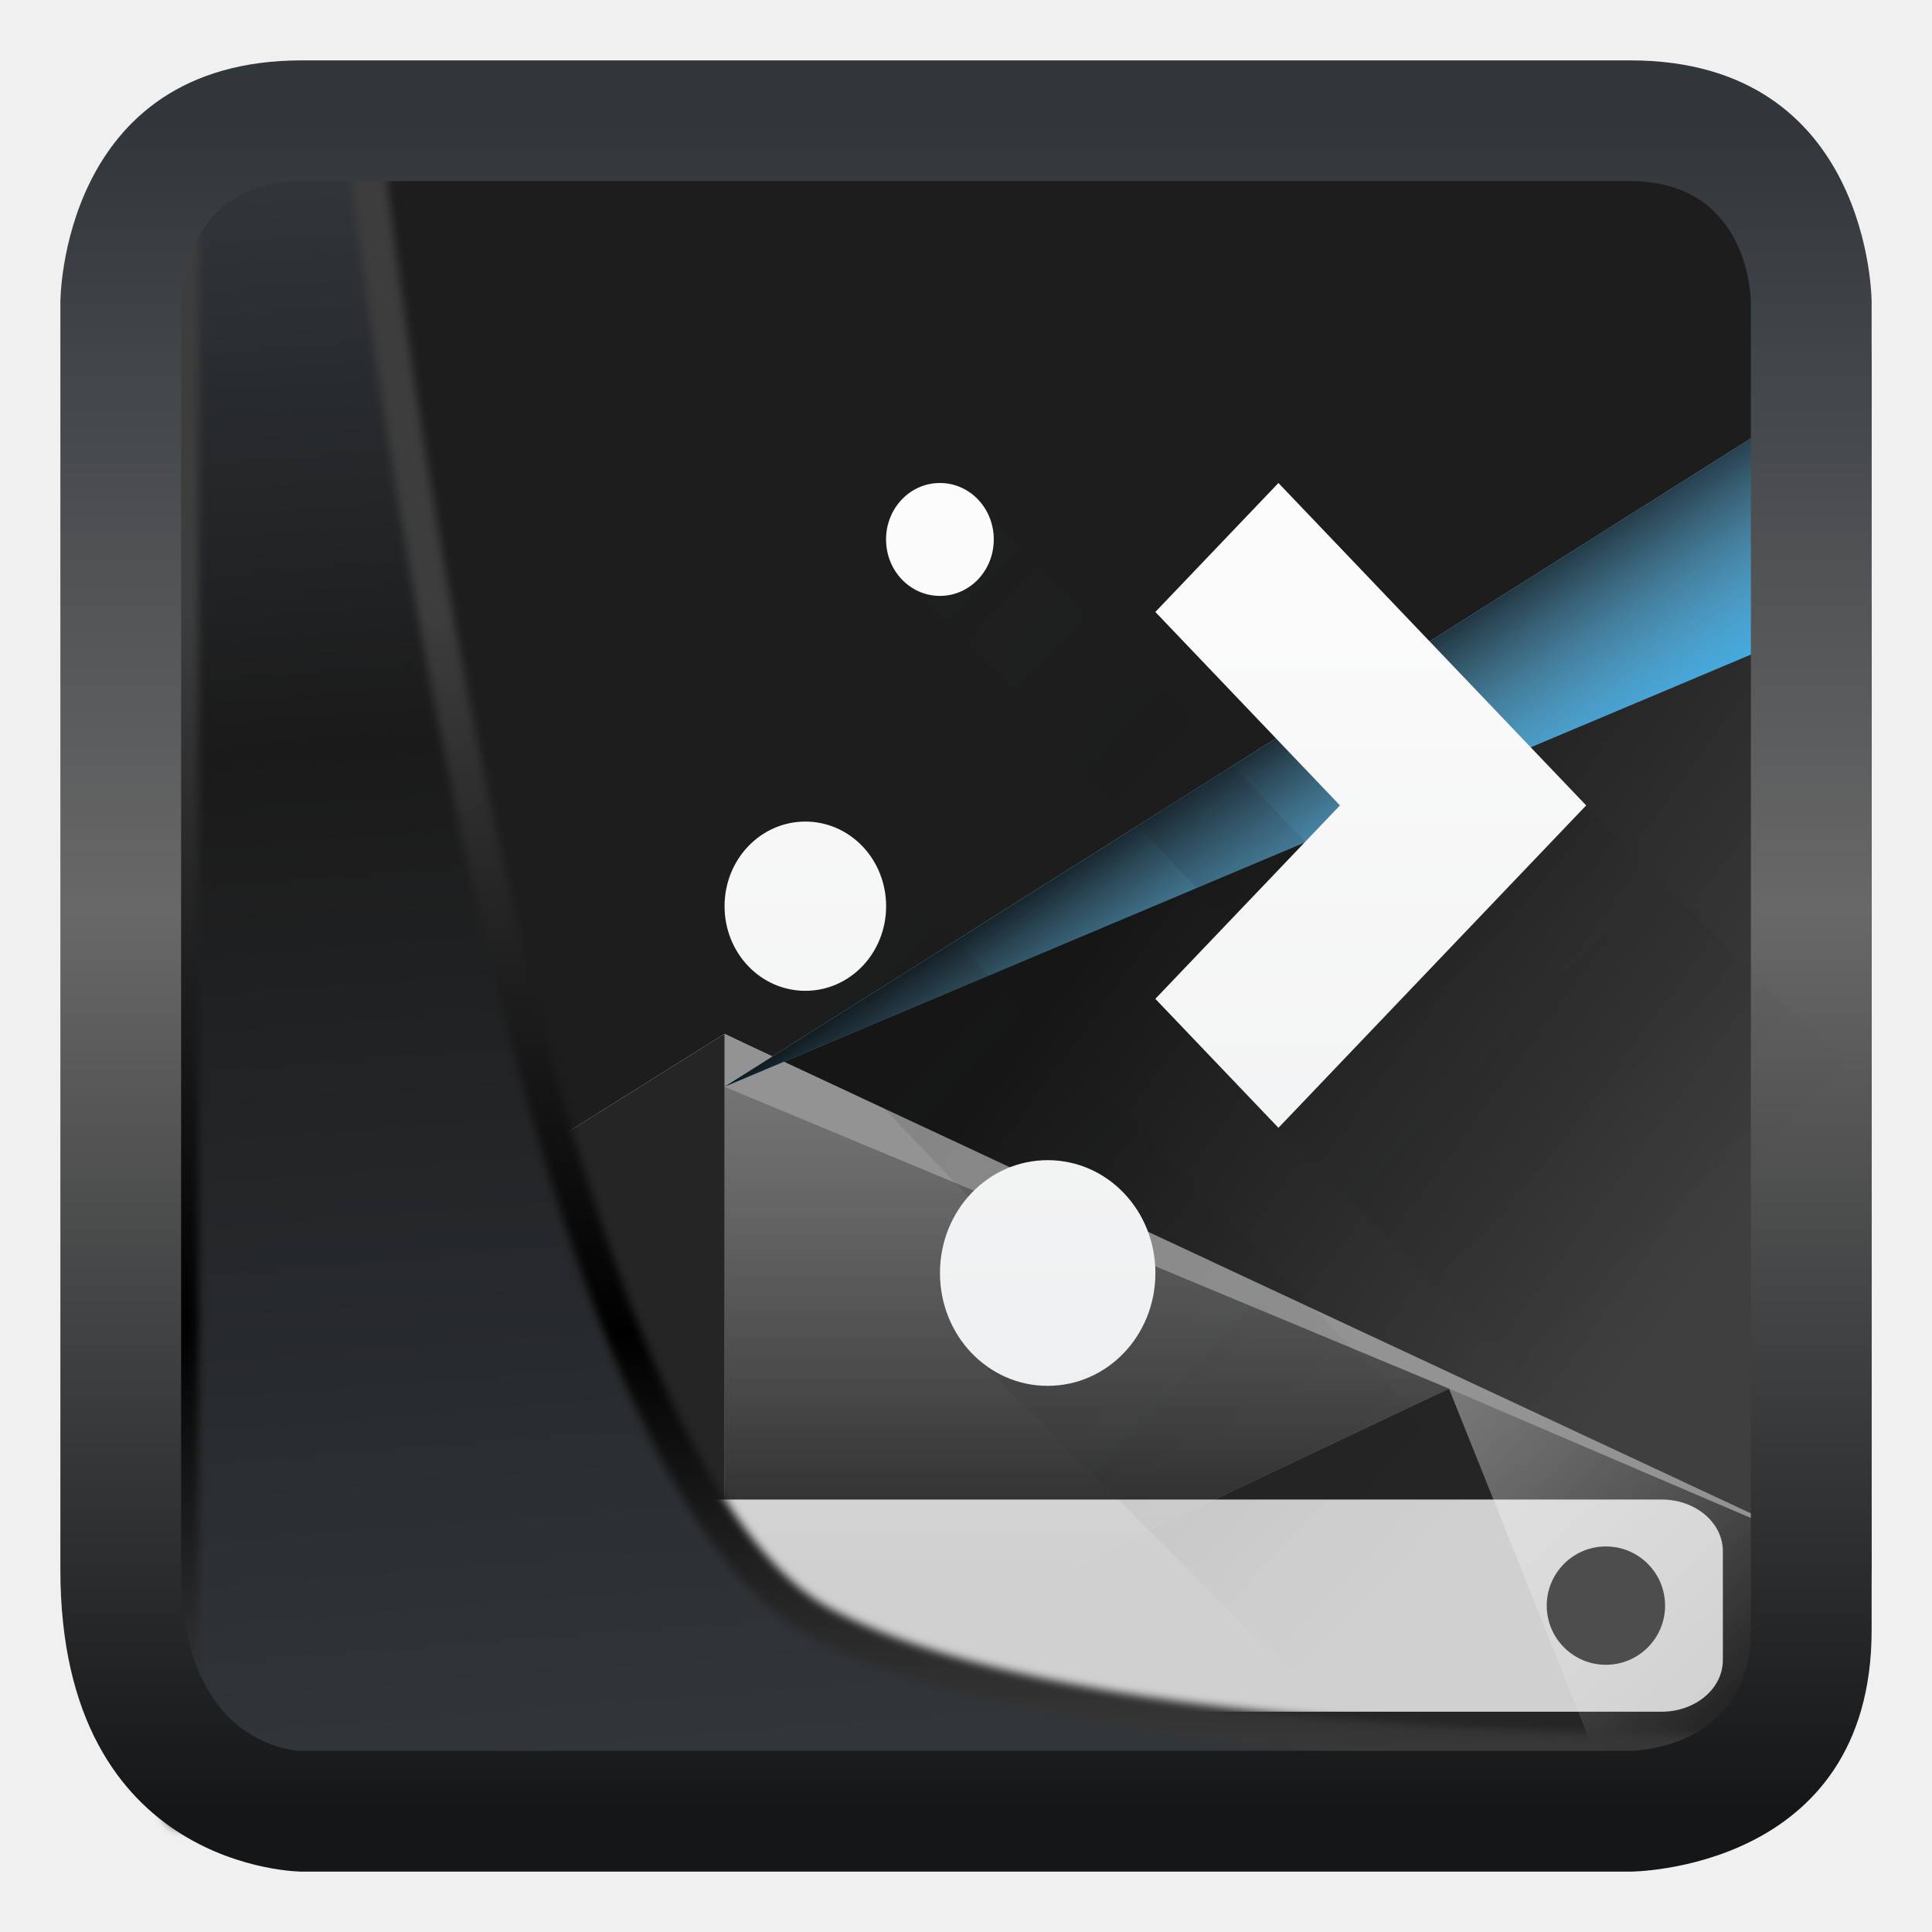
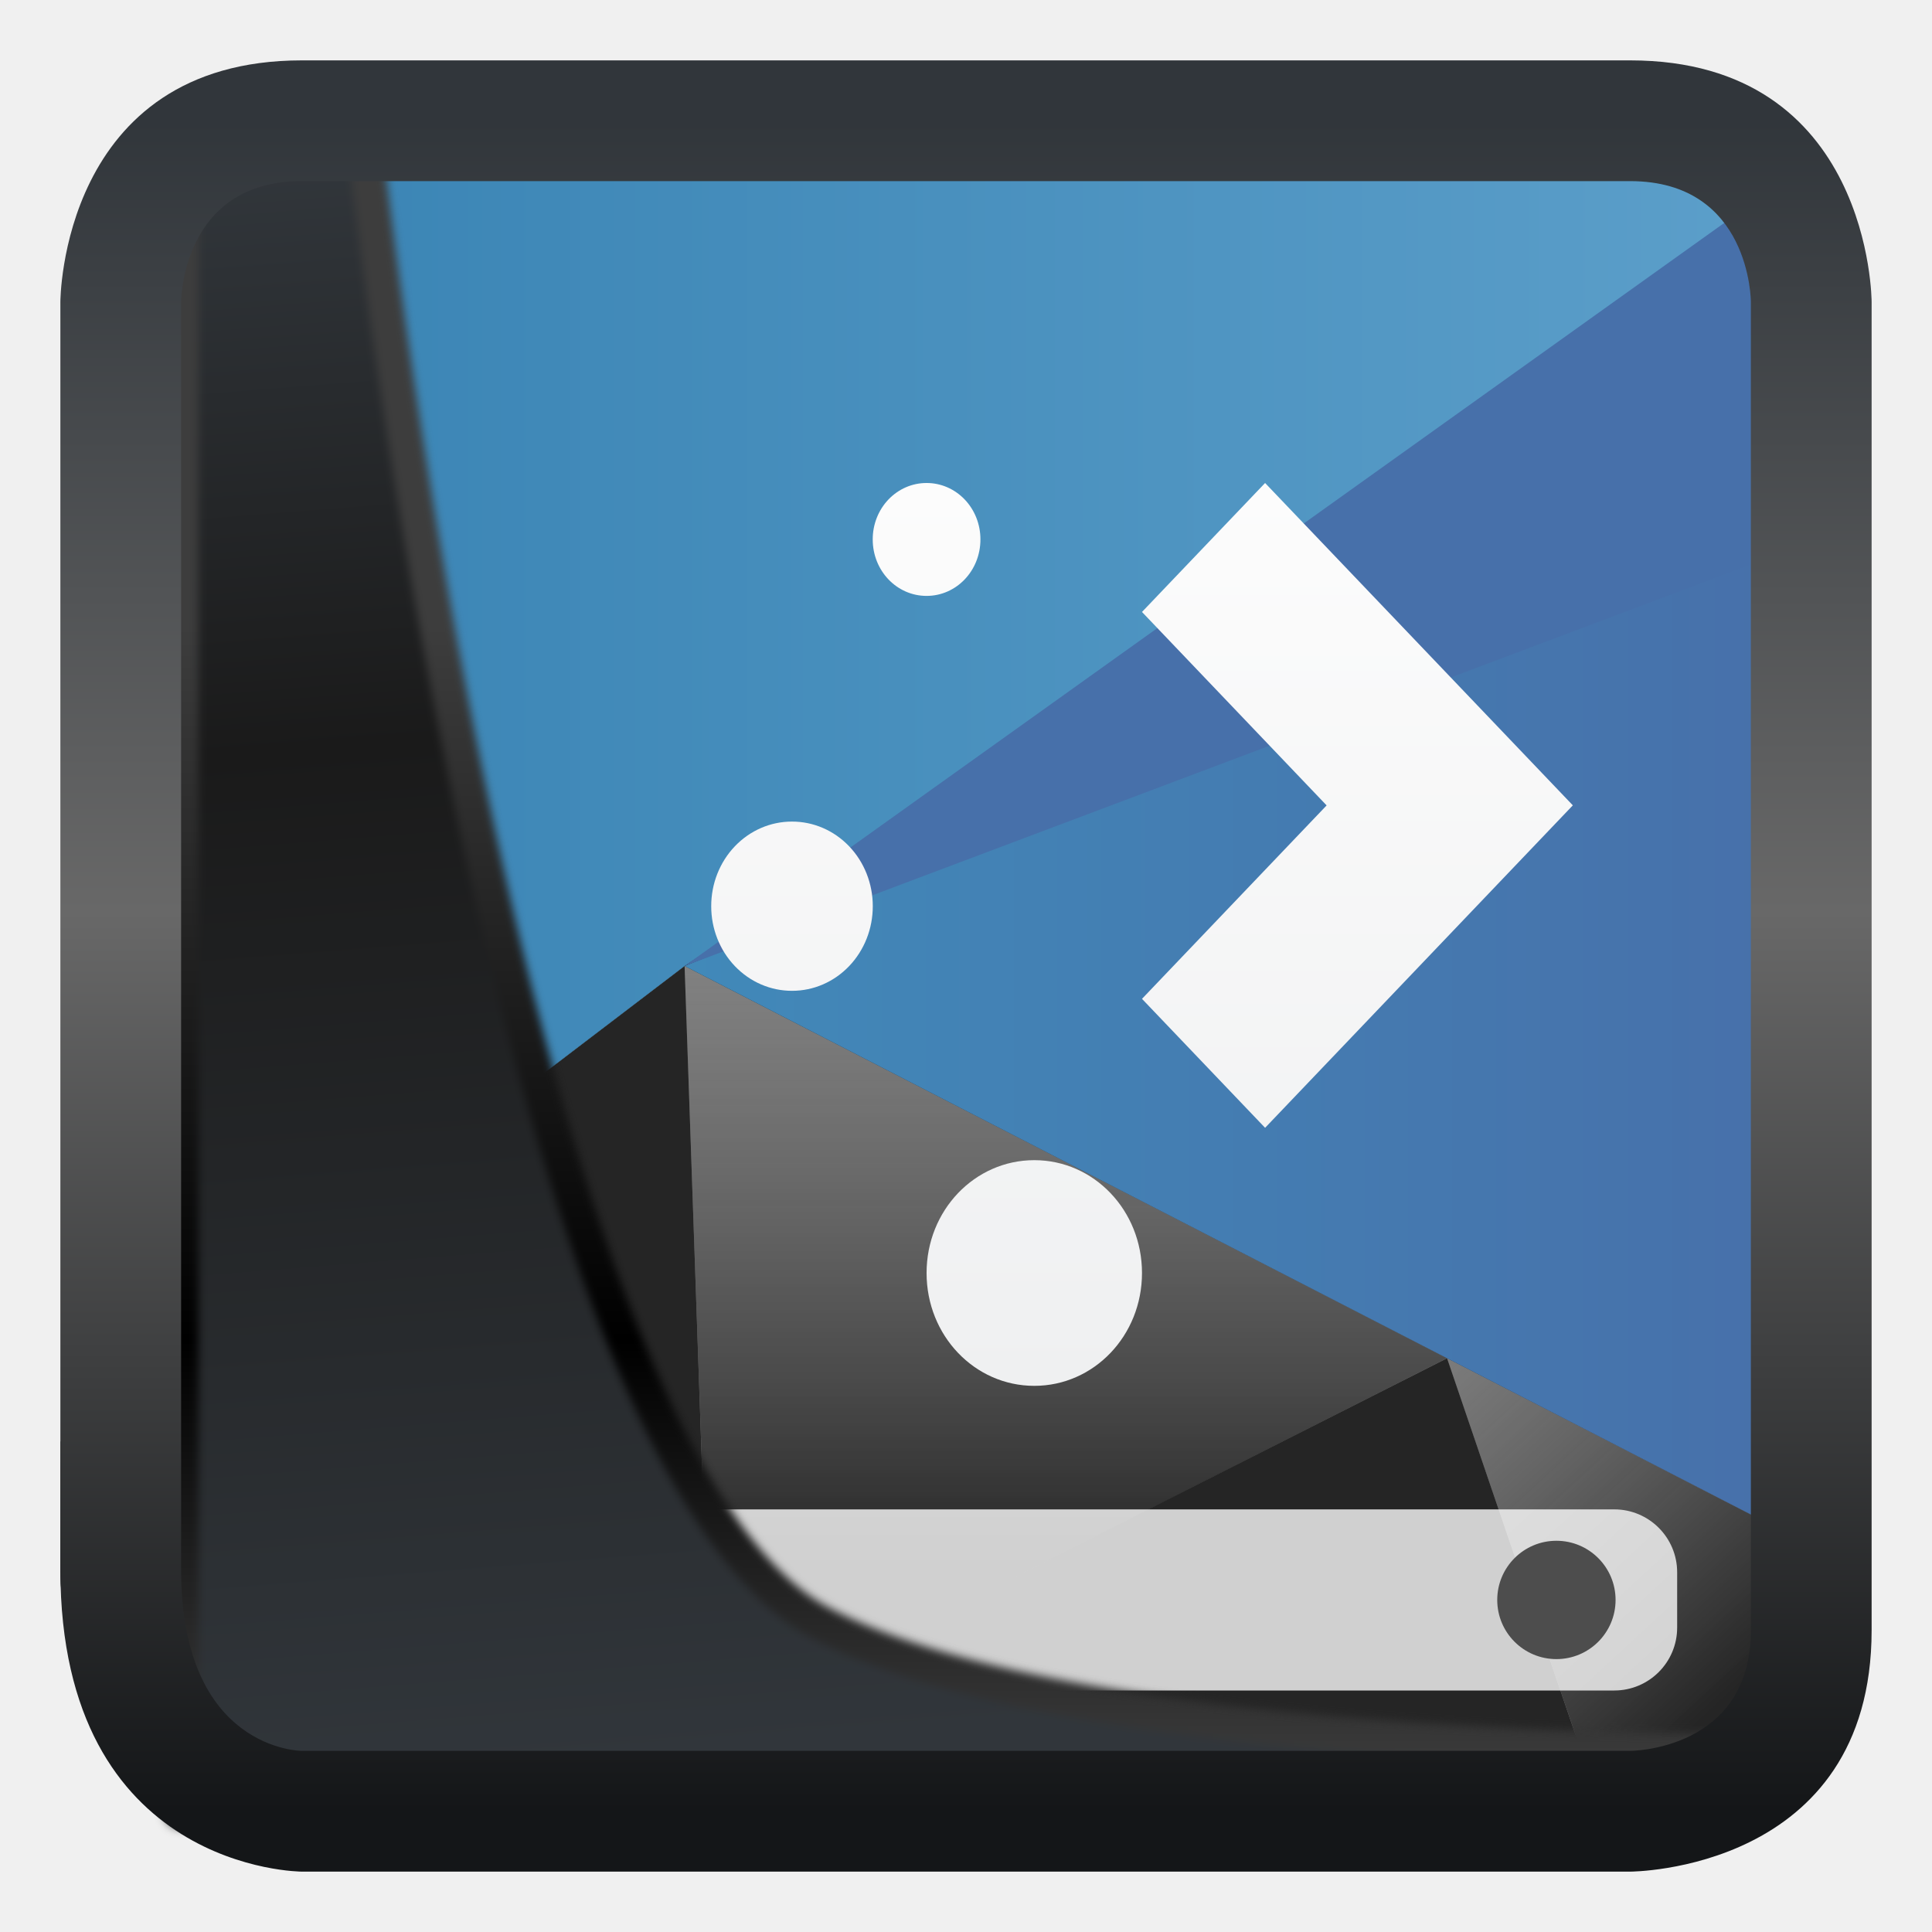
- <svg xmlns="http://www.w3.org/2000/svg" xmlns:xlink="http://www.w3.org/1999/xlink" width="32" height="32" version="1.1" viewBox="0 0 32 32" id="svg22">
-   <style type="text/css" id="current-color-scheme">
-   .ColorScheme-Highlight {
-         color:#3daee9;
-       }
-       </style>
-   <defs id="defs12">
-     <linearGradient id="linearGradient7">
-       <stop style="stop-color:#141618;stop-opacity:1;" offset="0" id="stop7" />
-       <stop style="stop-color:#686868;stop-opacity:1;" offset="0.532" id="stop9" />
-       <stop style="stop-color:#31363b;stop-opacity:1;" offset="1" id="stop8" />
+ <svg xmlns="http://www.w3.org/2000/svg" xmlns:xlink="http://www.w3.org/1999/xlink" width="32" height="32" version="1.1">
+   <defs>
+     <linearGradient id="linearGradient3403" x1="3.75" x2="5.889" y1="2.536" y2="29.5" gradientUnits="userSpaceOnUse">
+       <stop style="stop-color:#32373c" offset="0" />
+       <stop style="stop-color:#1a1a1a" offset=".368" />
+       <stop style="stop-color:#31363b" offset="1" />
    </linearGradient>
-     <linearGradient xlink:href="#linearGradient3487" id="linearGradient3403" gradientUnits="userSpaceOnUse" x1="6.949" y1="4.555" x2="11.215" y2="59.052" />
-     <linearGradient id="linearGradient3487">
-       <stop style="stop-color:#32373c;stop-opacity:1" offset="0" id="stop3481" />
-       <stop id="stop3483" offset="0.368" style="stop-color:#1a1a1a;stop-opacity:1" />
-       <stop style="stop-color:#31363b;stop-opacity:1" offset="1" id="stop3485" />
+     <linearGradient id="linearGradient20558" x1="12.775" x2="12.775" y1="10.378" y2="29.5" gradientUnits="userSpaceOnUse">
+       <stop style="stop-color:#3d3d3d" offset="0" />
+       <stop offset=".618" />
+       <stop style="stop-color:#3d3d3d" offset="1" />
    </linearGradient>
-     <linearGradient xlink:href="#linearGradient20604" id="linearGradient20558" gradientUnits="userSpaceOnUse" x1="25.802" y1="20.374" x2="25.111" y2="58.913" />
-     <linearGradient id="linearGradient20604">
-       <stop id="stop20598" offset="0" style="stop-color:#3d3d3d;stop-opacity:1" />
-       <stop style="stop-color:#000000;stop-opacity:1" offset="0.618" id="stop20600" />
-       <stop id="stop20602" offset="1" style="stop-color:#3d3d3d;stop-opacity:1" />
+     <filter id="filter20720" x="-.017" y="-.017" width="1.034" height="1.033" style="color-interpolation-filters:sRGB">
+       <feGaussianBlur stdDeviation="0.073" />
+     </filter>
+     <linearGradient id="linearGradient8" x1="17" x2="17" y1="30" y2="2" gradientUnits="userSpaceOnUse">
+       <stop style="stop-color:#141618" offset="0" />
+       <stop style="stop-color:#686868" offset=".532" />
+       <stop style="stop-color:#31363b" offset="1" />
    </linearGradient>
-     <filter style="color-interpolation-filters:sRGB" id="filter20720" x="-0.017" y="-0.017" width="1.034" height="1.033">
-       <feGaussianBlur stdDeviation="0.147" id="feGaussianBlur20722" />
-     </filter>
-     <linearGradient xlink:href="#linearGradient7" id="linearGradient8" x1="17" y1="30" x2="17" y2="2" gradientUnits="userSpaceOnUse" />
-     <linearGradient xlink:href="#linearGradient25179" id="linearGradient25181" x1="404.194" y1="508.798" x2="437.219" y2="495.798" gradientUnits="userSpaceOnUse" gradientTransform="matrix(0.9689593,0,0,1,12.92406,0)" />
-     <linearGradient id="linearGradient25179">
-       <stop style="stop-color:#1d1d1d;stop-opacity:1" offset="0" id="stop25175" />
-       <stop style="stop-color:#393939;stop-opacity:1" offset="1" id="stop25177" />
+     <linearGradient id="linearGradient2" x1="5.877" x2="23.262" y1="24.022" y2="6.637" gradientUnits="userSpaceOnUse">
+       <stop style="stop-color:#010102" offset="0" />
+       <stop style="stop-color:#353a3f;stop-opacity:.996" offset="1" />
    </linearGradient>
-     <linearGradient xlink:href="#linearGradient30085" id="linearGradient30087" x1="19.622" y1="13" x2="28.911" y2="20" gradientUnits="userSpaceOnUse" gradientTransform="matrix(0.9689593,0,0,1,0.9866974,0)" />
-     <linearGradient id="linearGradient30085">
-       <stop style="stop-color:#161616;stop-opacity:1" offset="0" id="stop30081" />
-       <stop style="stop-color:#3f3f3f;stop-opacity:1" offset="1" id="stop30083" />
+     <linearGradient id="linearGradient4" x1="5.819" x2="25.161" y1="25.042" y2="5.205" gradientTransform="translate(-.2207)" gradientUnits="userSpaceOnUse">
+       <stop offset="0" />
+       <stop style="stop-color:#353a3f;stop-opacity:.996" offset="1" />
    </linearGradient>
-     <linearGradient xlink:href="#linearGradient1" id="linearGradient3" x1="24.723" y1="8.949" x2="27.189" y2="12.585" gradientUnits="userSpaceOnUse" />
-     <linearGradient id="linearGradient1">
-       <stop style="stop-color:#000000;stop-opacity:1;" offset="0" id="stop1" />
-       <stop style="stop-color:#939393;stop-opacity:0;" offset="1" id="stop3" />
+     <linearGradient id="linearGradient8-5" x1="12" x2="12" y1="26" y2="15.72" gradientTransform="translate(-.2207)" gradientUnits="userSpaceOnUse">
+       <stop style="stop-color:#252525" offset="0" />
+       <stop style="stop-color:#606060;stop-opacity:.331" offset="1" />
    </linearGradient>
-     <linearGradient xlink:href="#linearGradient7-3" id="linearGradient8-5" x1="12" y1="26" x2="12" y2="15.72" gradientUnits="userSpaceOnUse" />
-     <linearGradient id="linearGradient7-3">
-       <stop style="stop-color:#252525;stop-opacity:1;" offset="0" id="stop7-5" />
-       <stop style="stop-color:#606060;stop-opacity:0.331;" offset="1" id="stop8-6" />
+     <linearGradient id="linearGradient10" x1="3.5" x2="15.062" y1="28" y2="18" gradientTransform="translate(-.2207)" gradientUnits="userSpaceOnUse" xlink:href="#linearGradient9" />
+     <linearGradient id="linearGradient9">
+       <stop style="stop-color:#252525" offset="0" />
+       <stop style="stop-color:#606060;stop-opacity:0" offset="1" />
    </linearGradient>
-     <linearGradient xlink:href="#linearGradient9" id="linearGradient10" x1="3.5" y1="28" x2="15.062" y2="18" gradientUnits="userSpaceOnUse" />
-     <linearGradient id="linearGradient9">
-       <stop style="stop-color:#252525;stop-opacity:1;" offset="0" id="stop9-2" />
-       <stop style="stop-color:#606060;stop-opacity:0;" offset="1" id="stop10" />
+     <linearGradient id="linearGradient12" x1="29.512" x2="22.118" y1="27.45" y2="19.444" gradientTransform="translate(-.2207)" gradientUnits="userSpaceOnUse" xlink:href="#linearGradient9" />
+     <linearGradient id="o" x1="393.57" x2="407.57" y1="522.8" y2="536.8" gradientTransform="matrix(1.0194 0 0 1.0681 -389.44 -550.41)" gradientUnits="userSpaceOnUse">
+       <stop stop-color="#292c2f" offset="0" />
+       <stop stop-opacity="0" offset="1" />
    </linearGradient>
-     <linearGradient xlink:href="#linearGradient9" id="linearGradient12" x1="29.512" y1="27.45" x2="22.118" y2="19.444" gradientUnits="userSpaceOnUse" />
-     <linearGradient id="p" gradientUnits="userSpaceOnUse" x2="0" y1="536.798" y2="522.798" gradientTransform="matrix(1.019432,0,0,1.068123,-389.2189,-550.4125)">
-       <stop offset="0" stop-color="#eff0f1" id="stop38" />
-       <stop offset="1" stop-color="#fcfcfc" id="stop40" />
+     <linearGradient id="p" x2="0" y1="536.8" y2="522.8" gradientTransform="matrix(1.0194 0 0 1.0681 -389.44 -550.41)" gradientUnits="userSpaceOnUse">
+       <stop stop-color="#eff0f1" offset="0" />
+       <stop stop-color="#fcfcfc" offset="1" />
    </linearGradient>
-     <linearGradient xlink:href="#f" id="o" gradientUnits="userSpaceOnUse" gradientTransform="matrix(1.019432,0,0,1.068123,-389.2189,-550.4125)" x1="393.571" y1="522.798" x2="407.571" y2="536.798" />
-     <linearGradient id="f" gradientUnits="userSpaceOnUse" x1="393.571" x2="407.571" y1="522.798" y2="536.798" gradientTransform="translate(-384.571,-515.798)">
-       <stop offset="0" stop-color="#292c2f" id="stop33" />
-       <stop offset="1" stop-opacity="0" id="stop35" />
+     <linearGradient id="linearGradient34" x1="5.434" x2="29.5" y1="11.402" y2="11.402" gradientUnits="userSpaceOnUse">
+       <stop style="stop-color:#3b85b5" offset="0" />
+       <stop style="stop-color:#5c9fca" offset="1" />
+     </linearGradient>
+     <linearGradient id="linearGradient36" x1="11.339" x2="29.5" y1="16.922" y2="16.922" gradientUnits="userSpaceOnUse">
+       <stop style="stop-color:#4189b9" offset="0" />
+       <stop style="stop-color:#4770aa" offset="1" />
    </linearGradient>
  </defs>
-   <path id="rect32304" style="display:inline;fill:url(#linearGradient25181);fill-opacity:1;stroke-width:1.411" d="m 4,2.637 c -1.163,0 -1.873,0.815 -2.309,1.367 0,0 -0.002,0.004 -0.002,0.004 C 1.684,4.019 1.221,5.006 1.221,6 V 23.879 L 12,17.125 12.79,17.501 31,6 c 0,0 -3e-6,-3.363 -3,-3.363 z" />
-   <path style="display:inline;fill:url(#linearGradient30087);fill-opacity:1;stroke:none;stroke-width:0.984px;stroke-linecap:butt;stroke-linejoin:miter;stroke-opacity:1" d="m 12,18 3,6 16,2 V 6 Z" id="path14048" />
-   <path id="path14463" style="color:#3daee9;display:inline;fill:#939393;fill-opacity:1;stroke:none;stroke-width:0.984px;stroke-linecap:butt;stroke-linejoin:miter;stroke-opacity:1" d="M 12,17.125 1.221,23.879 V 26 C 1.221,28.801 4,29.319 4,29.319 l 23.604,0 C 27.604,29.319 31,28.652 31,26 Z" />
-   <path style="display:inline;fill:currentColor;fill-opacity:1;stroke:none;stroke-width:0.984px;stroke-linecap:butt;stroke-linejoin:miter;stroke-opacity:1" d="M 12,18 31,6 v 4 z" id="path14597" class="ColorScheme-Highlight" />
-   <path style="color:#3daee9;display:inline;fill:url(#linearGradient3);fill-opacity:1;stroke:none;stroke-width:0.984px;stroke-linecap:butt;stroke-linejoin:miter;stroke-opacity:1" d="M 12,18 31,6 v 4 z" id="path14597-3" />
-   <path style="display:inline;fill:url(#linearGradient8-5);fill-opacity:1;stroke:none;stroke-width:0.984px;stroke-linecap:butt;stroke-linejoin:miter;stroke-opacity:1" d="M 12,18 V 28.677 L 24,23 Z" id="path30406" />
-   <path style="display:inline;fill:url(#linearGradient10);fill-opacity:1;stroke:none;stroke-width:0.984px;stroke-linecap:butt;stroke-linejoin:miter;stroke-opacity:1" d="M 12,28.677 5.819,20.997 1.221,23.879 V 26 C 1.221,28.796 4,28.677 4,28.677 Z" id="path30501" />
-   <path style="display:inline;fill:url(#linearGradient12);fill-opacity:1;stroke-width:0.226" d="M 24,23 26.401,28.982 30,29 31,26 Z" id="path59" />
-   <path style="display:inline;fill:#252525;fill-opacity:1;stroke-width:0.226" d="M 12,28.677 5.819,20.997 12,17.125 Z" id="path12" />
-   <path style="display:inline;fill:#252525;fill-opacity:1;stroke-width:0.226" d="M 11.56,28.883 24,23 l 2.401,5.982 z" id="path14" />
-   <rect id="rect4267-7" style="fill:#ffffff;fill-opacity:0.784;stroke-width:0.97" height="3.514" y="24.837" x="8.91" width="19.626" ry="0.855" rx="1.012" />
-   <circle id="path4166" style="fill:#4d4d4d;stroke-width:0.97" cy="26.594" cx="26.599" r="0.98" />
-   <path d="m 2.825,23.325 v 1.032 h 0.912 v -1.032 z m 0.912,1.032 v 1.032 h 0.912 v -1.032 z" id="rect4183" style="fill:#4d4d4d;stroke-width:0.97" />
-   <path style="display:inline;mix-blend-mode:normal;fill:url(#linearGradient3403);fill-opacity:1;stroke:url(#linearGradient20558);stroke-width:1.162;stroke-linecap:butt;stroke-linejoin:round;stroke-miterlimit:4;stroke-dasharray:none;stroke-opacity:1;filter:url(#filter20720)" d="M 5.403,3.569 V 60.1 H 57.895 l 2.019,-2.019 c 0,0 -24.172,0.621 -33.141,-4.285 C 16.258,48.042 11.459,3.569 11.459,3.569 Z" id="path1686" transform="matrix(0.4953066,0,0,0.4953066,0.3240932,0.2322844)" />
-   <path id="rect5" style="display:inline;opacity:1;fill:url(#linearGradient8);stroke-width:0.226" d="M 5,1 C 1,1 1,5 1,5 v 21 c 0,5 4,5 4,5 h 22 c 0,0 4,0 4,-4 V 5 c 0,0 0,-4 -4,-4 z m 0,2 h 22 c 2,0 2,2 2,2 v 22 c 0,2 -2,2 -2,2 H 5 C 5,29 3,29 3,26 V 5 C 3,5 3,3 5,3 Z" />
-   <path d="m 15.058,8.107 v 1.602 l 7.136,7.491 -1.019,1.481 9.48,9.48 -0.021,-10.459 -4.362,-4.361 -3.058,2.283 -7.136,-7.516 z m -0.775,5.912 -1.891,1.981 4.705,4.929 -1.007,1.477 7.253,7.253 h 6.198 l -0.204,-0.215 z" id="path68" style="display:inline;opacity:0.2;fill:url(#o);fill-rule:evenodd;stroke-width:1.043" />
-   <path d="M 15.568,8 A 0.89,0.932 0 0 0 14.676,8.935 c 0,0.518 0.398,0.935 0.892,0.935 0.494,0 0.892,-0.417 0.892,-0.935 A 0.89,0.932 0 0 0 15.568,8 Z m 5.607,0 -2.039,2.136 3.058,3.204 -3.058,3.204 2.039,2.136 3.058,-3.204 2.039,-2.136 -2.039,-2.136 z m -7.837,5.608 a 1.335,1.399 0 0 0 -1.337,1.402 1.335,1.399 0 0 0 1.339,1.401 1.335,1.399 0 0 0 1.337,-1.402 1.335,1.399 0 0 0 -1.339,-1.401 z m 4.015,5.608 c -0.989,0 -1.784,0.833 -1.784,1.869 0,1.036 0.795,1.869 1.784,1.869 0.989,0 1.784,-0.833 1.784,-1.869 0,-1.036 -0.795,-1.869 -1.784,-1.869 z" id="path70" style="display:inline;fill:url(#p);stroke-width:1.043" />
+   <rect x="2.537" y="2.536" width="26.963" height="26.964" ry="0" style="fill-rule:evenodd;fill:url(#linearGradient2)" />
+   <rect x="4.279" y="2" width="25.963" height="28.201" rx="3" ry="3" style="fill:url(#linearGradient4);stroke-width:.576" />
+   <path d="m11.339 16-10.339 7.879v2.121c0 2.801 2.779 3.319 2.779 3.319h23.604s3.396-0.667 3.396-3.319z" style="color:#3daee9;fill:#939393" />
+   <path d="m11.339 16 0.44 12.677 12.189-6.181z" style="fill:url(#linearGradient8-5)" />
+   <path d="m11.779 28.677-6.181-7.679-4.598 2.881v2.121c0 2.796 2.779 2.677 2.779 2.677z" style="fill:url(#linearGradient10)" />
+   <path d="m23.968 22.497 2.212 6.485 3.599 0.018 1-3z" style="fill:url(#linearGradient12);stroke-width:.226" />
+   <path d="m11.779 28.677-6.345-8.177 5.905-4.5z" style="fill:#252525;stroke-width:.226" />
+   <path d="m11.339 28.883 12.629-6.386 2.212 6.485z" style="fill:#252525;stroke-width:.226" />
+   <rect x="8.689" y="25" width="19.09" height="3" rx="1.042" ry="1.042" style="fill-opacity:.784;fill:#fff;stroke-width:.97" />
+   <circle cx="25.779" cy="26.5" r=".98" style="fill:#4d4d4d;stroke-width:.97" />
+   <path d="m2.604 23.325v1.032h0.912v-1.032zm0.912 1.032v1.032h0.912v-1.032z" style="fill:#4d4d4d;stroke-width:.97" />
+   <path d="m11.339 16 18.161-7.406-0.18 16.656z" style="fill:url(#linearGradient36);stroke-width:.576" />
+   <path d="m11.339 16 18.161-12.043-0.937-1.654-23.129 0.045v18.152z" style="fill:url(#linearGradient34);stroke-width:.576" />
+   <path d="m11.339 16 18.161-12.98v6.141z" style="fill:#4770aa;stroke-width:.576" />
+   <path d="m14.838 8.107v1.602l7.136 7.491-1.019 1.482 9.48 9.48-0.021-10.459-4.362-4.362-3.058 2.283-7.136-7.516zm-0.775 5.912-1.891 1.981 4.705 4.929-1.007 1.477 7.253 7.253h6.198l-0.204-0.215z" style="display:none;fill-rule:evenodd;fill:url(#o);opacity:.2;stroke-width:1.044" />
+   <path d="m15.347 8a0.89 0.932 0 0 0-0.892 0.935c0 0.518 0.398 0.935 0.892 0.935s0.892-0.417 0.892-0.935a0.89 0.932 0 0 0-0.892-0.935zm5.607 0-2.039 2.136 3.058 3.204-3.058 3.204 2.039 2.136 5.097-5.341-2.039-2.136zm-7.837 5.608a1.335 1.399 0 0 0-1.337 1.402 1.335 1.399 0 0 0 1.339 1.401 1.335 1.399 0 0 0 1.337-1.402 1.335 1.399 0 0 0-1.339-1.401zm4.014 5.608c-0.989 0-1.784 0.833-1.784 1.869s0.795 1.869 1.784 1.869 1.784-0.833 1.784-1.869-0.795-1.869-1.784-1.869z" style="fill:url(#p);stroke-width:1.044" />
+   <path d="m3 2v28h26l1-1s-12 0.222-16.415-2.123c-5.232-2.779-7.585-24.877-7.585-24.877z" style="fill:url(#linearGradient3403);filter:url(#filter20720);mix-blend-mode:normal;stroke-linejoin:round;stroke-width:.576;stroke:url(#linearGradient20558)" />
+   <path d="m5 1c-4 0-4 4-4 4v21c0 5 4 5 4 5h22s4 0 4-4v-22s0-4-4-4zm0 2h22c2 0 2 2 2 2v22c0 2-2 2-2 2h-22s-2 0-2-3v-21s0-2 2-2z" style="fill:url(#linearGradient8);stroke-width:.226" />
</svg>
